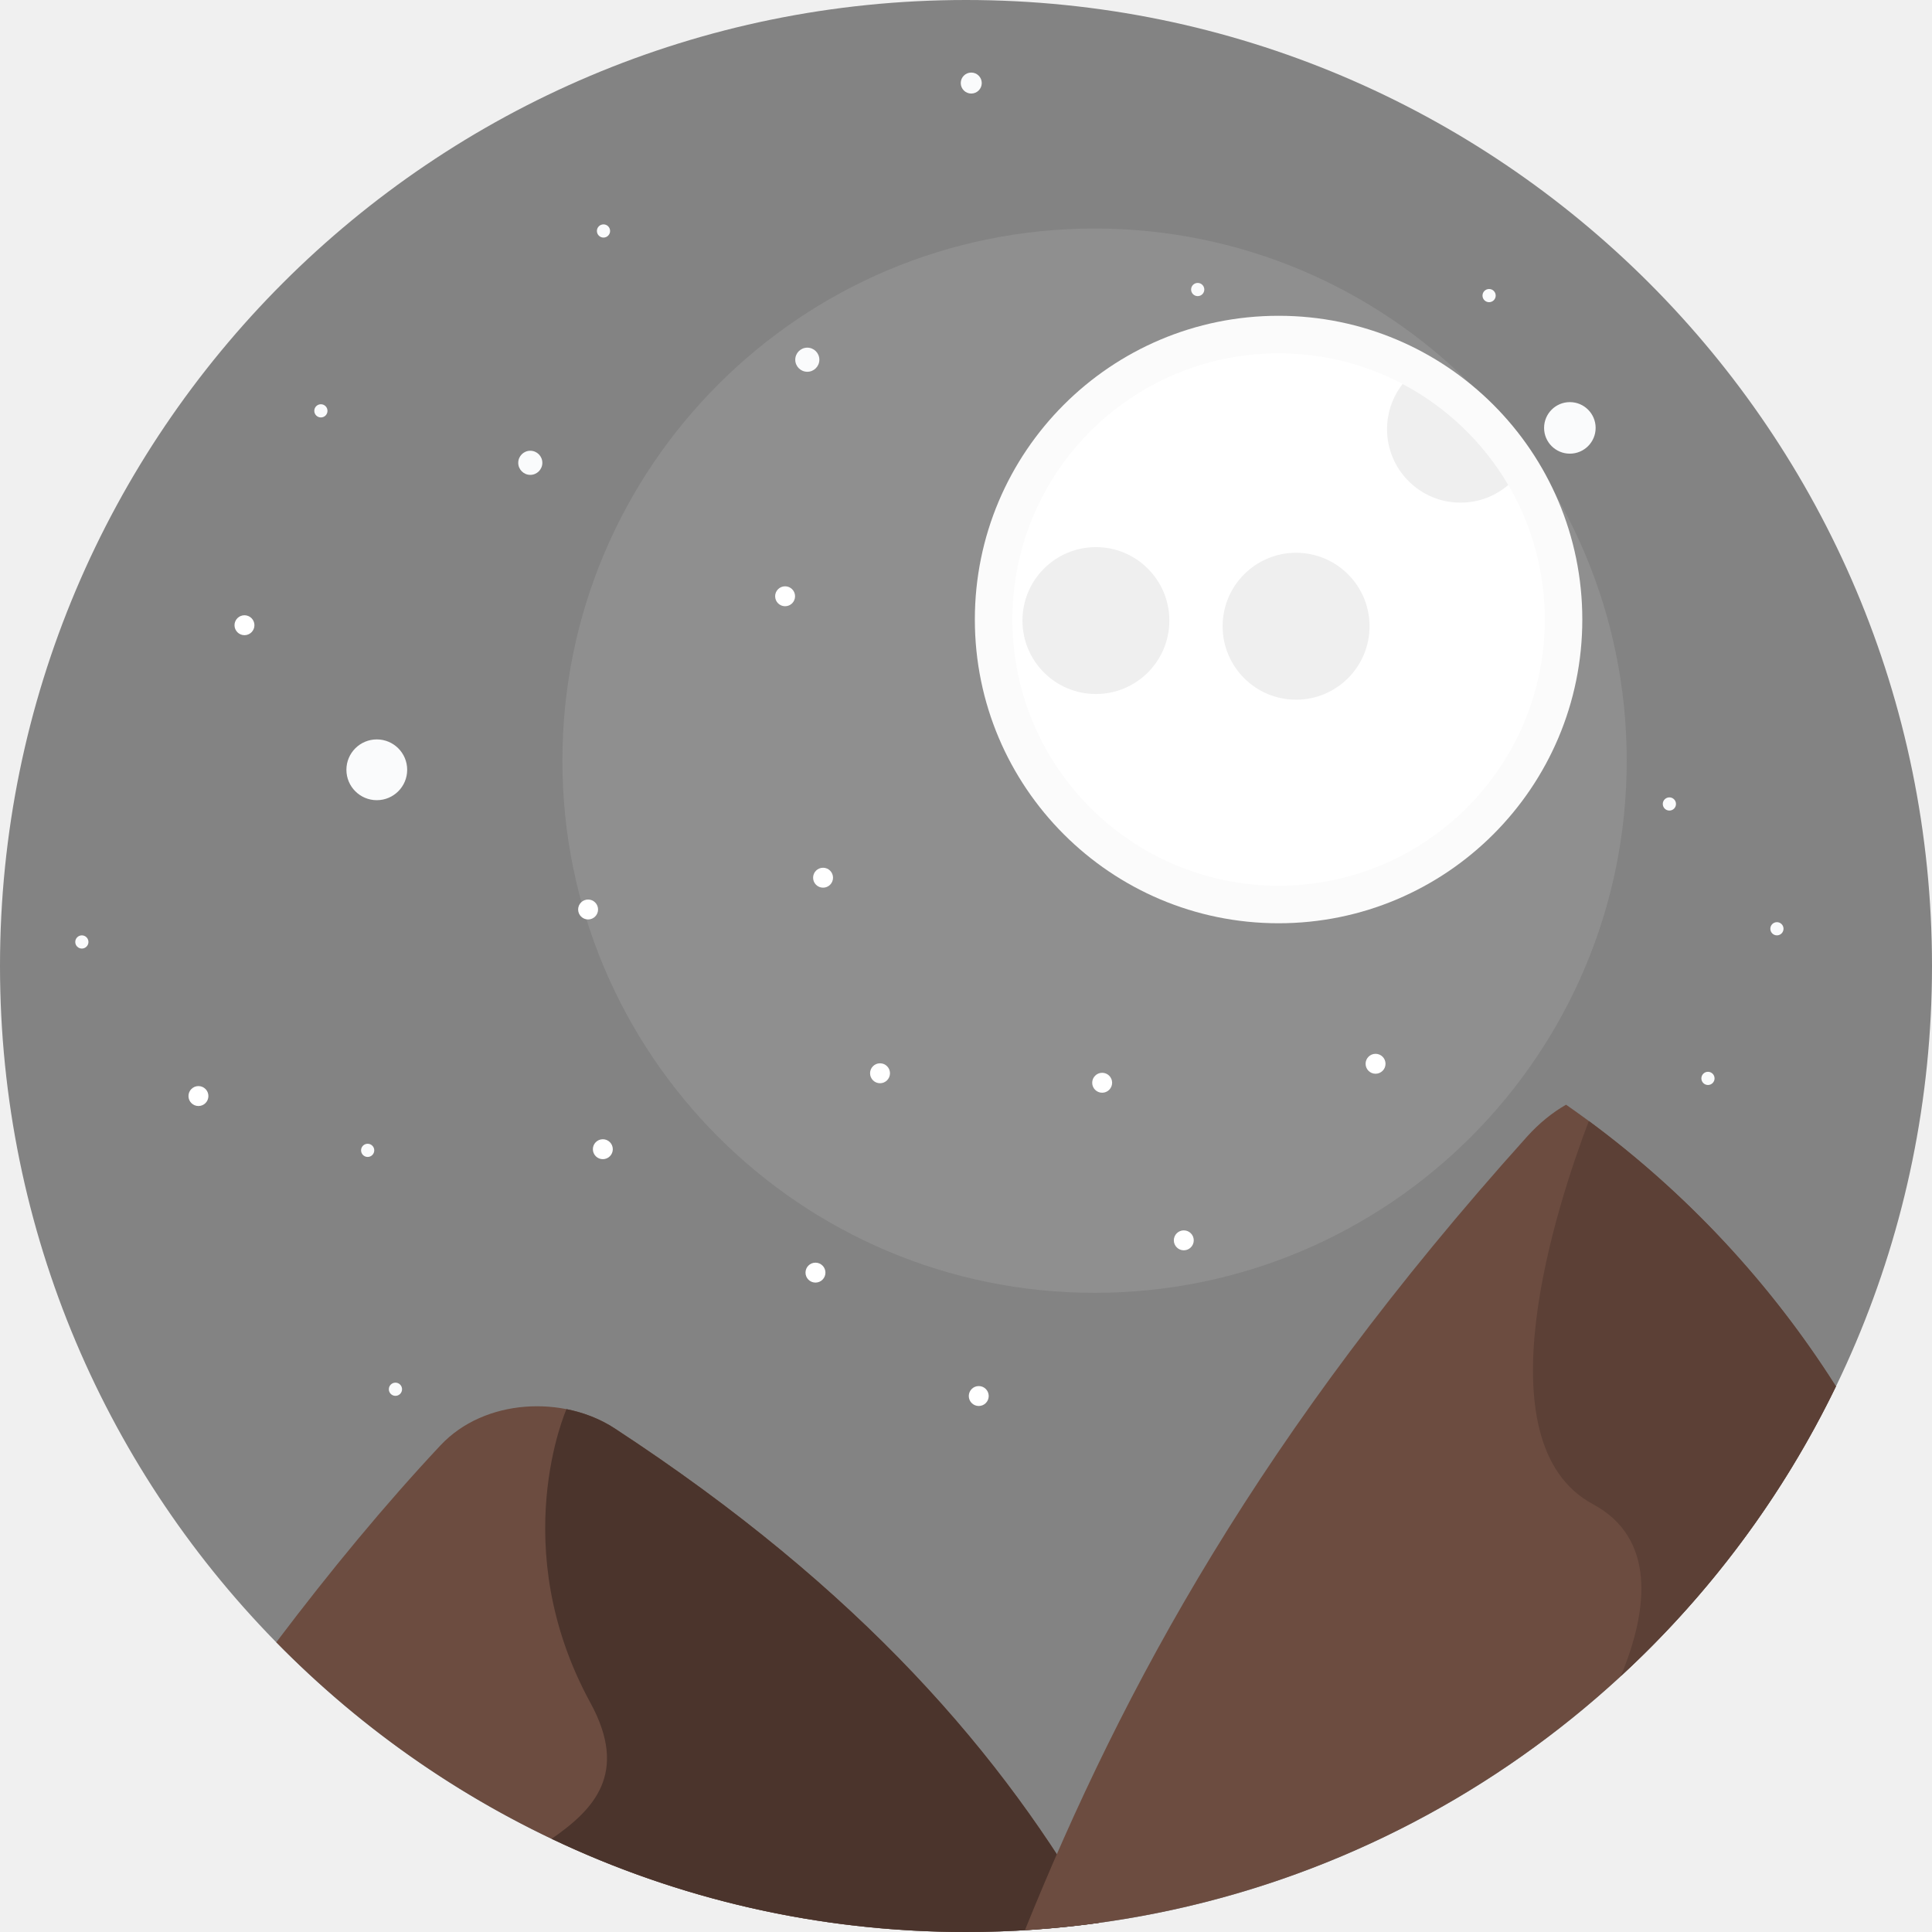
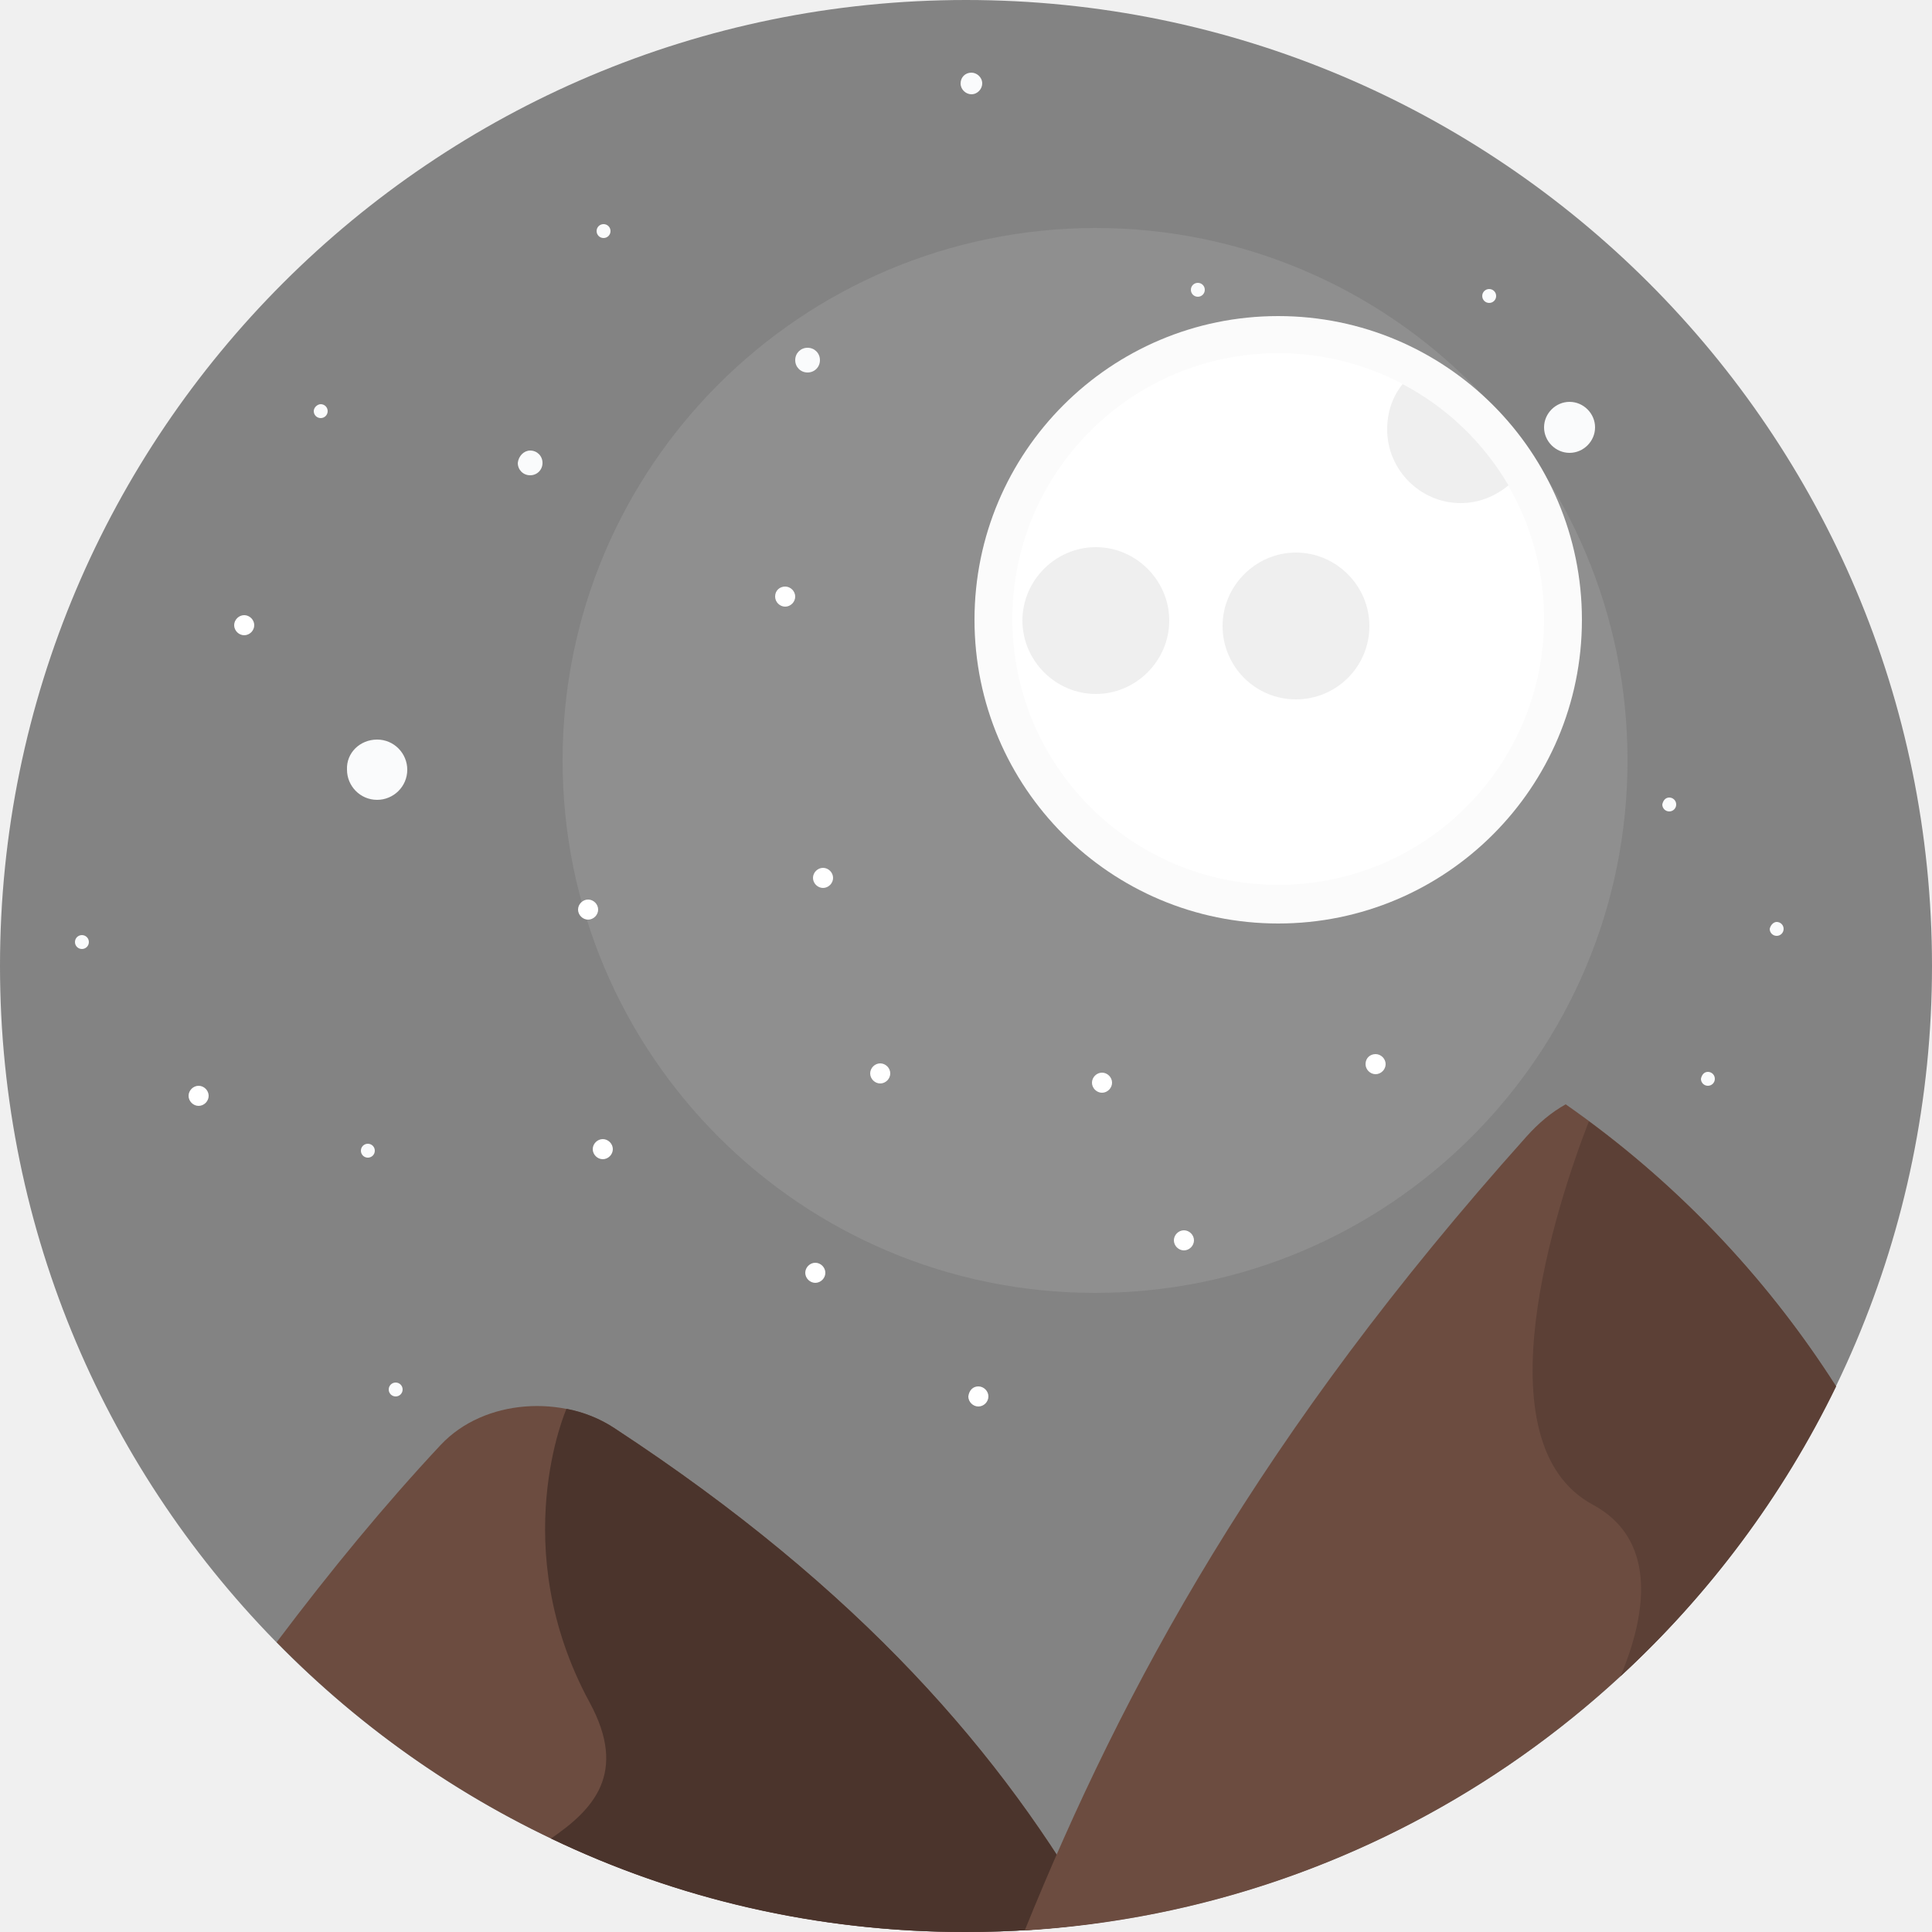
- <svg xmlns="http://www.w3.org/2000/svg" version="1.1" id="Layer_1" x="0px" y="0px" viewBox="0 0 512 512" style="enable-background:new 0 0 512 512;" xml:space="preserve">
+ <svg xmlns="http://www.w3.org/2000/svg" version="1.1" id="Layer_1" x="0px" y="0px" viewBox="-92 156 250 250" style="enable-background:new -92 156 250 250;" xml:space="preserve">
+   <style type="text/css">
+ 	.st0{fill:#838383;}
+ 	.st1{fill:#8F8F8F;}
+ 	.st2{fill:#FAFBFC;}
+ 	.st3{fill:#FBFBFB;}
+ 	.st4{fill:#FFFFFF;}
+ 	.st5{fill:#EFEFEF;}
+ 	.st6{fill:#6C4C40;}
+ 	.st7{fill:#4B342C;}
+ 	.st8{fill:#5C4036;}
+ </style>
  <g>
-     <path style="fill:#838383;" d="M256,0c141.386,0,256,114.614,256,256c0,141.386-114.614,256-256,256C114.614,512,0,397.386,0,256   C0,114.614,114.614,0,256,0z" />
-     <path style="fill:#8F8F8F;" d="M149.042,201.588c0,77.886,63.145,141.029,141.029,141.029c77.89,0,141.026-63.143,141.026-141.029   S367.961,60.561,290.071,60.561C212.187,60.561,149.042,123.703,149.042,201.588z" />
+     <path class="st0" d="M33,156c69,0,125,56,125,125S102,406,33,406S-92,350-92,281S-36,156,33,156z" />
+     <path class="st1" d="M-19.2,254.4c0,38,30.8,68.9,68.9,68.9c38,0,68.9-30.8,68.9-68.9s-30.8-68.9-68.9-68.9   C11.6,185.6-19.2,216.4-19.2,254.4z" />
  </g>
-   <path style="fill:#FAFBFC;" d="M213.946,92.133c1.763,0,3.193,1.432,3.193,3.196c0,1.763-1.43,3.195-3.193,3.195  c-1.764,0-3.195-1.432-3.195-3.195C210.751,93.565,212.182,92.133,213.946,92.133z M317.403,74.979c0.969,0,1.75,0.786,1.75,1.75  s-0.781,1.748-1.75,1.748c-0.965,0-1.748-0.783-1.748-1.748S316.438,74.979,317.403,74.979z M257.392,19.23  c1.535,0,2.783,1.246,2.783,2.783c0,1.535-1.248,2.781-2.783,2.781c-1.535,0-2.783-1.246-2.783-2.781  C254.609,20.476,255.858,19.23,257.392,19.23z M419.099,430.598c0.964,0,1.75,0.783,1.75,1.748c0,0.965-0.785,1.748-1.75,1.748  c-0.967,0-1.748-0.783-1.748-1.748C417.351,431.381,418.133,430.598,419.099,430.598z M122.117,424.928  c0.965,0,1.748,0.783,1.748,1.75c0,0.967-0.783,1.748-1.748,1.748c-0.966,0-1.75-0.781-1.75-1.748  C120.368,425.712,121.151,424.928,122.117,424.928z M308.192,488.452c0.964,0,1.75,0.783,1.75,1.75c0,0.966-0.786,1.748-1.75,1.748  c-0.967,0-1.75-0.781-1.75-1.748C306.441,489.236,307.225,488.452,308.192,488.452z M470.904,244.382  c0.964,0,1.748,0.783,1.748,1.748c0,0.969-0.783,1.75-1.748,1.75c-0.964,0-1.748-0.781-1.748-1.75  C469.156,245.165,469.939,244.382,470.904,244.382z M442.406,211.312c0.967,0,1.748,0.785,1.748,1.75  c0,0.967-0.781,1.748-1.748,1.748c-0.966,0-1.75-0.781-1.75-1.748C440.656,212.098,441.44,211.312,442.406,211.312z   M452.629,284.037c0.967,0,1.748,0.781,1.748,1.75c0,0.964-0.781,1.748-1.748,1.748c-0.964,0-1.748-0.783-1.748-1.748  C450.881,284.818,451.665,284.037,452.629,284.037z M348.869,410.594c0.967,0,1.748,0.783,1.748,1.748  c0,0.964-0.781,1.748-1.748,1.748c-0.965,0-1.748-0.783-1.748-1.748C347.121,411.378,347.904,410.594,348.869,410.594z   M85.039,107.13c0.967,0,1.748,0.781,1.748,1.748c0,0.967-0.781,1.75-1.748,1.75c-0.964,0-1.748-0.783-1.748-1.75  C83.291,107.911,84.075,107.13,85.039,107.13z M159.934,59.462c0.967,0,1.748,0.781,1.748,1.748c0,0.965-0.781,1.75-1.748,1.75  c-0.967,0-1.75-0.785-1.75-1.75C158.183,60.244,158.967,59.462,159.934,59.462z M21.692,247.88c0.964,0,1.748,0.783,1.748,1.75  c0,0.964-0.783,1.75-1.748,1.75c-0.964,0-1.748-0.785-1.748-1.75C19.944,248.663,20.728,247.88,21.692,247.88z M97.434,303.107  c0.964,0,1.748,0.783,1.748,1.748c0,0.964-0.783,1.75-1.748,1.75c-0.967,0-1.748-0.786-1.748-1.75  C95.686,303.89,96.467,303.107,97.434,303.107z M104.798,366.417c0.967,0,1.75,0.783,1.75,1.75c0,0.967-0.783,1.748-1.75,1.748  c-0.964,0-1.75-0.781-1.75-1.748C103.048,367.2,103.834,366.417,104.798,366.417z M394.626,76.587c0.966,0,1.75,0.783,1.75,1.748  c0,0.966-0.783,1.748-1.75,1.748c-0.965,0-1.748-0.781-1.748-1.748C392.878,77.37,393.661,76.587,394.626,76.587z M416.029,106.566  c3.773,0,6.831,3.058,6.831,6.831c0,3.77-3.058,6.828-6.831,6.828c-3.773,0-6.831-3.058-6.831-6.828  C409.199,109.624,412.257,106.566,416.029,106.566z M187.602,444.88c1.764,0,3.196,1.434,3.196,3.195  c0,1.764-1.432,3.196-3.196,3.196c-1.763,0-3.193-1.432-3.193-3.196C184.409,446.314,185.838,444.88,187.602,444.88z   M443.879,333.929c6.874,0,12.447,5.575,12.447,12.448c0,6.876-5.573,12.452-12.447,12.452c-6.876,0-12.45-5.575-12.45-12.452  C431.429,339.504,437.003,333.929,443.879,333.929z M99.855,195.951c4.446,0,8.052,3.605,8.052,8.053  c0,4.449-3.605,8.054-8.052,8.054c-4.446,0-8.053-3.605-8.053-8.054C91.801,199.557,95.409,195.951,99.855,195.951z   M140.532,119.454c1.764,0,3.196,1.434,3.196,3.198c0,1.761-1.432,3.195-3.196,3.195c-1.763,0-3.193-1.434-3.193-3.195  C137.339,120.887,138.768,119.454,140.532,119.454z" />
-   <path style="fill:#FBFBFB;" d="M338.838,83.688c44.454,0,80.49,36.038,80.49,80.493c0,44.454-36.036,80.492-80.49,80.492  c-44.456,0-80.493-36.038-80.493-80.492C258.345,119.726,294.382,83.688,338.838,83.688z" />
-   <path style="fill:#FFFFFF;" d="M338.838,93.639c38.958,0,70.542,31.583,70.542,70.542c0,38.961-31.584,70.542-70.542,70.542  c-38.962,0-70.542-31.581-70.542-70.542C268.296,125.221,299.876,93.639,338.838,93.639z" />
-   <path style="fill:#EFEFEF;" d="M371.711,101.754c11.64,6.146,21.355,15.448,28.003,26.771c-3.404,2.918-7.827,4.68-12.663,4.68  c-10.75,0-19.466-8.714-19.466-19.464C367.585,109.219,369.129,105.061,371.711,101.754z M290.426,144.992  c10.75,0,19.466,8.714,19.466,19.466c0,10.75-8.716,19.464-19.466,19.464c-10.75,0-19.466-8.714-19.466-19.464  C270.96,153.705,279.675,144.992,290.426,144.992z M343.476,146.492c10.748,0,19.466,8.718,19.466,19.466  c0,10.752-8.718,19.468-19.466,19.468c-10.752,0-19.468-8.716-19.468-19.468C324.009,155.21,332.724,146.492,343.476,146.492z" />
-   <path style="fill:#6C4C40;" d="M73.22,435.216c14.328-18.959,28.749-36.425,43.501-52.171c11.698-12.493,32.701-13.322,46.177-4.506  c65.323,42.729,103.025,86.626,128.279,131.044C279.675,511.164,267.934,512,256,512C184.402,512,119.678,482.595,73.22,435.216z" />
-   <path style="fill:#4B342C;" d="M150.123,373.435c4.604,0.909,8.989,2.627,12.775,5.104  c65.323,42.729,103.025,86.626,128.279,131.044C279.675,511.164,267.934,512,256,512c-39.305,0-76.534-8.867-109.814-24.695  c11.066-7.676,20.535-17.258,10.283-36.034C133.901,409.946,150.123,373.435,150.123,373.435z" />
-   <path style="fill:#6C4C40;" d="M271.617,511.512c25.969-64.305,62.626-131.967,133.014-210.236c3.258-3.622,6.79-6.469,10.395-8.514  c28.527,19.839,52.89,45.246,71.52,74.647C447.258,448.552,366.39,505.806,271.617,511.512z" />
-   <path style="fill:#5C4036;" d="M429.533,444.19c7.538-18.064,9.093-36.696-7.36-45.549c-30.305-16.307-9.547-79.425-1.118-101.564  c25.941,19.156,48.19,43.025,65.491,70.332C472.459,396.497,453.028,422.514,429.533,444.19z" />
+   <path class="st2" d="M12.5,201c0.9,0,1.6,0.7,1.6,1.6c0,0.9-0.7,1.6-1.6,1.6c-0.9,0-1.6-0.7-1.6-1.6C10.9,201.7,11.6,201,12.5,201z   M63,192.6c0.5,0,0.9,0.4,0.9,0.9s-0.4,0.9-0.9,0.9c-0.5,0-0.9-0.4-0.9-0.9S62.5,192.6,63,192.6z M33.7,165.4c0.7,0,1.4,0.6,1.4,1.4  c0,0.7-0.6,1.4-1.4,1.4c-0.7,0-1.4-0.6-1.4-1.4C32.3,166,32.9,165.4,33.7,165.4z M112.6,366.3c0.5,0,0.9,0.4,0.9,0.9  s-0.4,0.9-0.9,0.9c-0.5,0-0.9-0.4-0.9-0.9S112.2,366.3,112.6,366.3z M-32.4,363.5c0.5,0,0.9,0.4,0.9,0.9s-0.4,0.9-0.9,0.9  c-0.5,0-0.9-0.4-0.9-0.9C-33.2,363.9-32.8,363.5-32.4,363.5z M58.5,394.5c0.5,0,0.9,0.4,0.9,0.9c0,0.5-0.4,0.9-0.9,0.9  c-0.5,0-0.9-0.4-0.9-0.9C57.6,394.9,58,394.5,58.5,394.5z M137.9,275.3c0.5,0,0.9,0.4,0.9,0.9c0,0.5-0.4,0.9-0.9,0.9  c-0.5,0-0.9-0.4-0.9-0.9C137.1,275.7,137.5,275.3,137.9,275.3z M124,259.2c0.5,0,0.9,0.4,0.9,0.9c0,0.5-0.4,0.9-0.9,0.9  c-0.5,0-0.9-0.4-0.9-0.9C123.2,259.6,123.5,259.2,124,259.2z M129,294.7c0.5,0,0.9,0.4,0.9,0.9c0,0.5-0.4,0.9-0.9,0.9  c-0.5,0-0.9-0.4-0.9-0.9C128.2,295.1,128.5,294.7,129,294.7z M78.3,356.5c0.5,0,0.9,0.4,0.9,0.9c0,0.5-0.4,0.9-0.9,0.9  c-0.5,0-0.9-0.4-0.9-0.9C77.5,356.9,77.9,356.5,78.3,356.5z M-50.5,208.3c0.5,0,0.9,0.4,0.9,0.9s-0.4,0.9-0.9,0.9  c-0.5,0-0.9-0.4-0.9-0.9S-50.9,208.3-50.5,208.3z M-13.9,185c0.5,0,0.9,0.4,0.9,0.9c0,0.5-0.4,0.9-0.9,0.9c-0.5,0-0.9-0.4-0.9-0.9  C-14.8,185.4-14.4,185-13.9,185z M-81.4,277c0.5,0,0.9,0.4,0.9,0.9c0,0.5-0.4,0.9-0.9,0.9c-0.5,0-0.9-0.4-0.9-0.9  C-82.3,277.4-81.9,277-81.4,277z M-44.4,304c0.5,0,0.9,0.4,0.9,0.9c0,0.5-0.4,0.9-0.9,0.9c-0.5,0-0.9-0.4-0.9-0.9  C-45.3,304.4-44.9,304-44.4,304z M-40.8,334.9c0.5,0,0.9,0.4,0.9,0.9s-0.4,0.9-0.9,0.9c-0.5,0-0.9-0.4-0.9-0.9  S-41.3,334.9-40.8,334.9z M100.7,193.4c0.5,0,0.9,0.4,0.9,0.9c0,0.5-0.4,0.9-0.9,0.9c-0.5,0-0.9-0.4-0.9-0.9  C99.8,193.8,100.2,193.4,100.7,193.4z M111.1,208c1.8,0,3.3,1.5,3.3,3.3c0,1.8-1.5,3.3-3.3,3.3c-1.8,0-3.3-1.5-3.3-3.3  C107.8,209.5,109.3,208,111.1,208z M-0.4,373.2c0.9,0,1.6,0.7,1.6,1.6c0,0.9-0.7,1.6-1.6,1.6c-0.9,0-1.6-0.7-1.6-1.6  C-2,373.9-1.3,373.2-0.4,373.2z M124.7,319.1c3.4,0,6.1,2.7,6.1,6.1c0,3.4-2.7,6.1-6.1,6.1c-3.4,0-6.1-2.7-6.1-6.1  C118.7,321.8,121.4,319.1,124.7,319.1z M-43.2,251.7c2.2,0,3.9,1.8,3.9,3.9c0,2.2-1.8,3.9-3.9,3.9c-2.2,0-3.9-1.8-3.9-3.9  C-47.2,253.4-45.4,251.7-43.2,251.7z M-23.4,214.3c0.9,0,1.6,0.7,1.6,1.6c0,0.9-0.7,1.6-1.6,1.6c-0.9,0-1.6-0.7-1.6-1.6  C-24.9,215-24.2,214.3-23.4,214.3z" />
+   <path class="st3" d="M73.4,196.9c21.7,0,39.3,17.6,39.3,39.3c0,21.7-17.6,39.3-39.3,39.3c-21.7,0-39.3-17.6-39.3-39.3  C34.1,214.5,51.7,196.9,73.4,196.9z" />
+   <path class="st4" d="M73.4,201.7c19,0,34.4,15.4,34.4,34.4c0,19-15.4,34.4-34.4,34.4c-19,0-34.4-15.4-34.4-34.4  C39,217.1,54.4,201.7,73.4,201.7z" />
+   <path class="st5" d="M89.5,205.7c5.7,3,10.4,7.5,13.7,13.1c-1.7,1.4-3.8,2.3-6.2,2.3c-5.2,0-9.5-4.3-9.5-9.5  C87.5,209.3,88.2,207.3,89.5,205.7z M49.8,226.8c5.2,0,9.5,4.3,9.5,9.5c0,5.2-4.3,9.5-9.5,9.5s-9.5-4.3-9.5-9.5  C40.3,231.1,44.6,226.8,49.8,226.8z M75.7,227.5c5.2,0,9.5,4.3,9.5,9.5c0,5.3-4.3,9.5-9.5,9.5c-5.3,0-9.5-4.3-9.5-9.5  C66.2,231.8,70.5,227.5,75.7,227.5z" />
+   <path class="st6" d="M-56.2,368.5c7-9.3,14-17.8,21.2-25.5c5.7-6.1,16-6.5,22.5-2.2c31.9,20.9,50.3,42.3,62.6,64  c-5.6,0.8-11.3,1.2-17.2,1.2C-2,406-33.6,391.6-56.2,368.5z" />
+   <path class="st7" d="M-18.7,338.3c2.2,0.4,4.4,1.3,6.2,2.5c31.9,20.9,50.3,42.3,62.6,64c-5.6,0.8-11.3,1.2-17.2,1.2  c-19.2,0-37.4-4.3-53.6-12.1c5.4-3.7,10-8.4,5-17.6C-26.6,356.2-18.7,338.3-18.7,338.3z" />
+   <path class="st6" d="M40.6,405.8c12.7-31.4,30.6-64.4,64.9-102.7c1.6-1.8,3.3-3.2,5.1-4.2c13.9,9.7,25.8,22.1,34.9,36.4  C126.4,375,86.9,403,40.6,405.8z" />
+   <path class="st8" d="M117.7,372.9c3.7-8.8,4.4-17.9-3.6-22.2c-14.8-8-4.7-38.8-0.5-49.6c12.7,9.4,23.5,21,32,34.3  C138.7,349.6,129.2,362.3,117.7,372.9z" />
  <g>
-     <path style="fill:#FFFFFF;" d="M155.854,238.385c1.457,0,2.639,1.182,2.639,2.641c0,1.457-1.182,2.639-2.639,2.639   c-1.459,0-2.641-1.182-2.641-2.639C153.213,239.567,154.395,238.385,155.854,238.385z" />
-     <path style="fill:#FFFFFF;" d="M233.217,281.785c1.457,0,2.639,1.182,2.639,2.641c0,1.459-1.182,2.641-2.639,2.641   c-1.459,0-2.641-1.182-2.641-2.641C230.576,282.967,231.758,281.785,233.217,281.785z" />
-     <path style="fill:#FFFFFF;" d="M218.122,229.962c1.457,0,2.639,1.182,2.639,2.641c0,1.457-1.182,2.639-2.639,2.639   c-1.459,0-2.641-1.182-2.641-2.639C215.481,231.144,216.663,229.962,218.122,229.962z" />
-     <path style="fill:#FFFFFF;" d="M292.084,284.303c1.459,0,2.641,1.182,2.641,2.641c0,1.457-1.182,2.639-2.641,2.639   c-1.457,0-2.639-1.182-2.639-2.639C289.446,285.485,290.627,284.303,292.084,284.303z" />
-     <path style="fill:#FFFFFF;" d="M159.757,301.913c1.459,0,2.641,1.182,2.641,2.641c0,1.457-1.182,2.639-2.641,2.639   c-1.457,0-2.639-1.182-2.639-2.639C157.118,303.095,158.3,301.913,159.757,301.913z" />
-     <path style="fill:#FFFFFF;" d="M259.379,367.322c1.459,0,2.641,1.182,2.641,2.639c0,1.459-1.182,2.641-2.641,2.641   c-1.457,0-2.639-1.182-2.639-2.641C256.74,368.504,257.921,367.322,259.379,367.322z" />
-     <path style="fill:#FFFFFF;" d="M313.717,326.063c1.459,0,2.641,1.182,2.641,2.641c0,1.457-1.182,2.639-2.641,2.639   c-1.457,0-2.639-1.182-2.639-2.639C311.078,327.245,312.26,326.063,313.717,326.063z" />
-     <path style="fill:#FFFFFF;" d="M216.109,334.619c1.459,0,2.641,1.182,2.641,2.639c0,1.459-1.182,2.641-2.641,2.641   c-1.459,0-2.641-1.182-2.641-2.641C213.468,335.801,214.649,334.619,216.109,334.619z" />
-     <path style="fill:#FFFFFF;" d="M52.588,287.823c1.457,0,2.641,1.182,2.641,2.641c0,1.459-1.184,2.641-2.641,2.641   c-1.459,0-2.641-1.182-2.641-2.641C49.947,289.006,51.129,287.823,52.588,287.823z" />
-     <path style="fill:#FFFFFF;" d="M364.536,279.271c1.459,0,2.641,1.182,2.641,2.641c0,1.459-1.182,2.641-2.641,2.641   c-1.457,0-2.639-1.182-2.639-2.641C361.898,280.452,363.08,279.271,364.536,279.271z" />
-     <path style="fill:#FFFFFF;" d="M208.059,155.377c1.459,0,2.641,1.182,2.641,2.639c0,1.459-1.182,2.641-2.641,2.641   c-1.457,0-2.639-1.182-2.639-2.641C205.421,156.56,206.602,155.377,208.059,155.377z" />
-     <path style="fill:#FFFFFF;" d="M64.788,163.049c1.457,0,2.639,1.182,2.639,2.641c0,1.457-1.182,2.639-2.639,2.639   c-1.459,0-2.641-1.182-2.641-2.639C62.147,164.231,63.329,163.049,64.788,163.049z" />
+     <path class="st4" d="M-15.9,272.4c0.7,0,1.3,0.6,1.3,1.3c0,0.7-0.6,1.3-1.3,1.3c-0.7,0-1.3-0.6-1.3-1.3   C-17.2,273-16.6,272.4-15.9,272.4z" />
+     <path class="st4" d="M21.9,293.6c0.7,0,1.3,0.6,1.3,1.3s-0.6,1.3-1.3,1.3c-0.7,0-1.3-0.6-1.3-1.3C20.6,294.2,21.2,293.6,21.9,293.6   z" />
+     <path class="st4" d="M14.5,268.3c0.7,0,1.3,0.6,1.3,1.3c0,0.7-0.6,1.3-1.3,1.3c-0.7,0-1.3-0.6-1.3-1.3   C13.2,268.9,13.8,268.3,14.5,268.3z" />
+     <path class="st4" d="M50.6,294.8c0.7,0,1.3,0.6,1.3,1.3c0,0.7-0.6,1.3-1.3,1.3c-0.7,0-1.3-0.6-1.3-1.3   C49.3,295.4,49.9,294.8,50.6,294.8z" />
+     <path class="st4" d="M-14,303.4c0.7,0,1.3,0.6,1.3,1.3c0,0.7-0.6,1.3-1.3,1.3c-0.7,0-1.3-0.6-1.3-1.3   C-15.3,304-14.7,303.4-14,303.4z" />
+     <path class="st4" d="M34.6,335.4c0.7,0,1.3,0.6,1.3,1.3c0,0.7-0.6,1.3-1.3,1.3c-0.7,0-1.3-0.6-1.3-1.3   C33.4,335.9,33.9,335.4,34.6,335.4z" />
+     <path class="st4" d="M61.2,315.2c0.7,0,1.3,0.6,1.3,1.3c0,0.7-0.6,1.3-1.3,1.3c-0.7,0-1.3-0.6-1.3-1.3   C59.9,315.8,60.5,315.2,61.2,315.2z" />
+     <path class="st4" d="M13.5,319.4c0.7,0,1.3,0.6,1.3,1.3c0,0.7-0.6,1.3-1.3,1.3c-0.7,0-1.3-0.6-1.3-1.3   C12.2,320,12.8,319.4,13.5,319.4z" />
+     <path class="st4" d="M-66.3,296.5c0.7,0,1.3,0.6,1.3,1.3s-0.6,1.3-1.3,1.3c-0.7,0-1.3-0.6-1.3-1.3C-67.6,297.1-67,296.5-66.3,296.5   z" />
+     <path class="st4" d="M86,292.4c0.7,0,1.3,0.6,1.3,1.3s-0.6,1.3-1.3,1.3c-0.7,0-1.3-0.6-1.3-1.3C84.7,292.9,85.3,292.4,86,292.4z" />
+     <path class="st4" d="M9.6,231.9c0.7,0,1.3,0.6,1.3,1.3c0,0.7-0.6,1.3-1.3,1.3c-0.7,0-1.3-0.6-1.3-1.3   C8.3,232.4,8.9,231.9,9.6,231.9z" />
+     <path class="st4" d="M-60.4,235.6c0.7,0,1.3,0.6,1.3,1.3c0,0.7-0.6,1.3-1.3,1.3c-0.7,0-1.3-0.6-1.3-1.3   C-61.7,236.2-61.1,235.6-60.4,235.6z" />
  </g>
-   <g>
- </g>
-   <g>
- </g>
-   <g>
- </g>
-   <g>
- </g>
-   <g>
- </g>
-   <g>
- </g>
-   <g>
- </g>
-   <g>
- </g>
-   <g>
- </g>
-   <g>
- </g>
-   <g>
- </g>
-   <g>
- </g>
-   <g>
- </g>
-   <g>
- </g>
-   <g>
- </g>
</svg>
